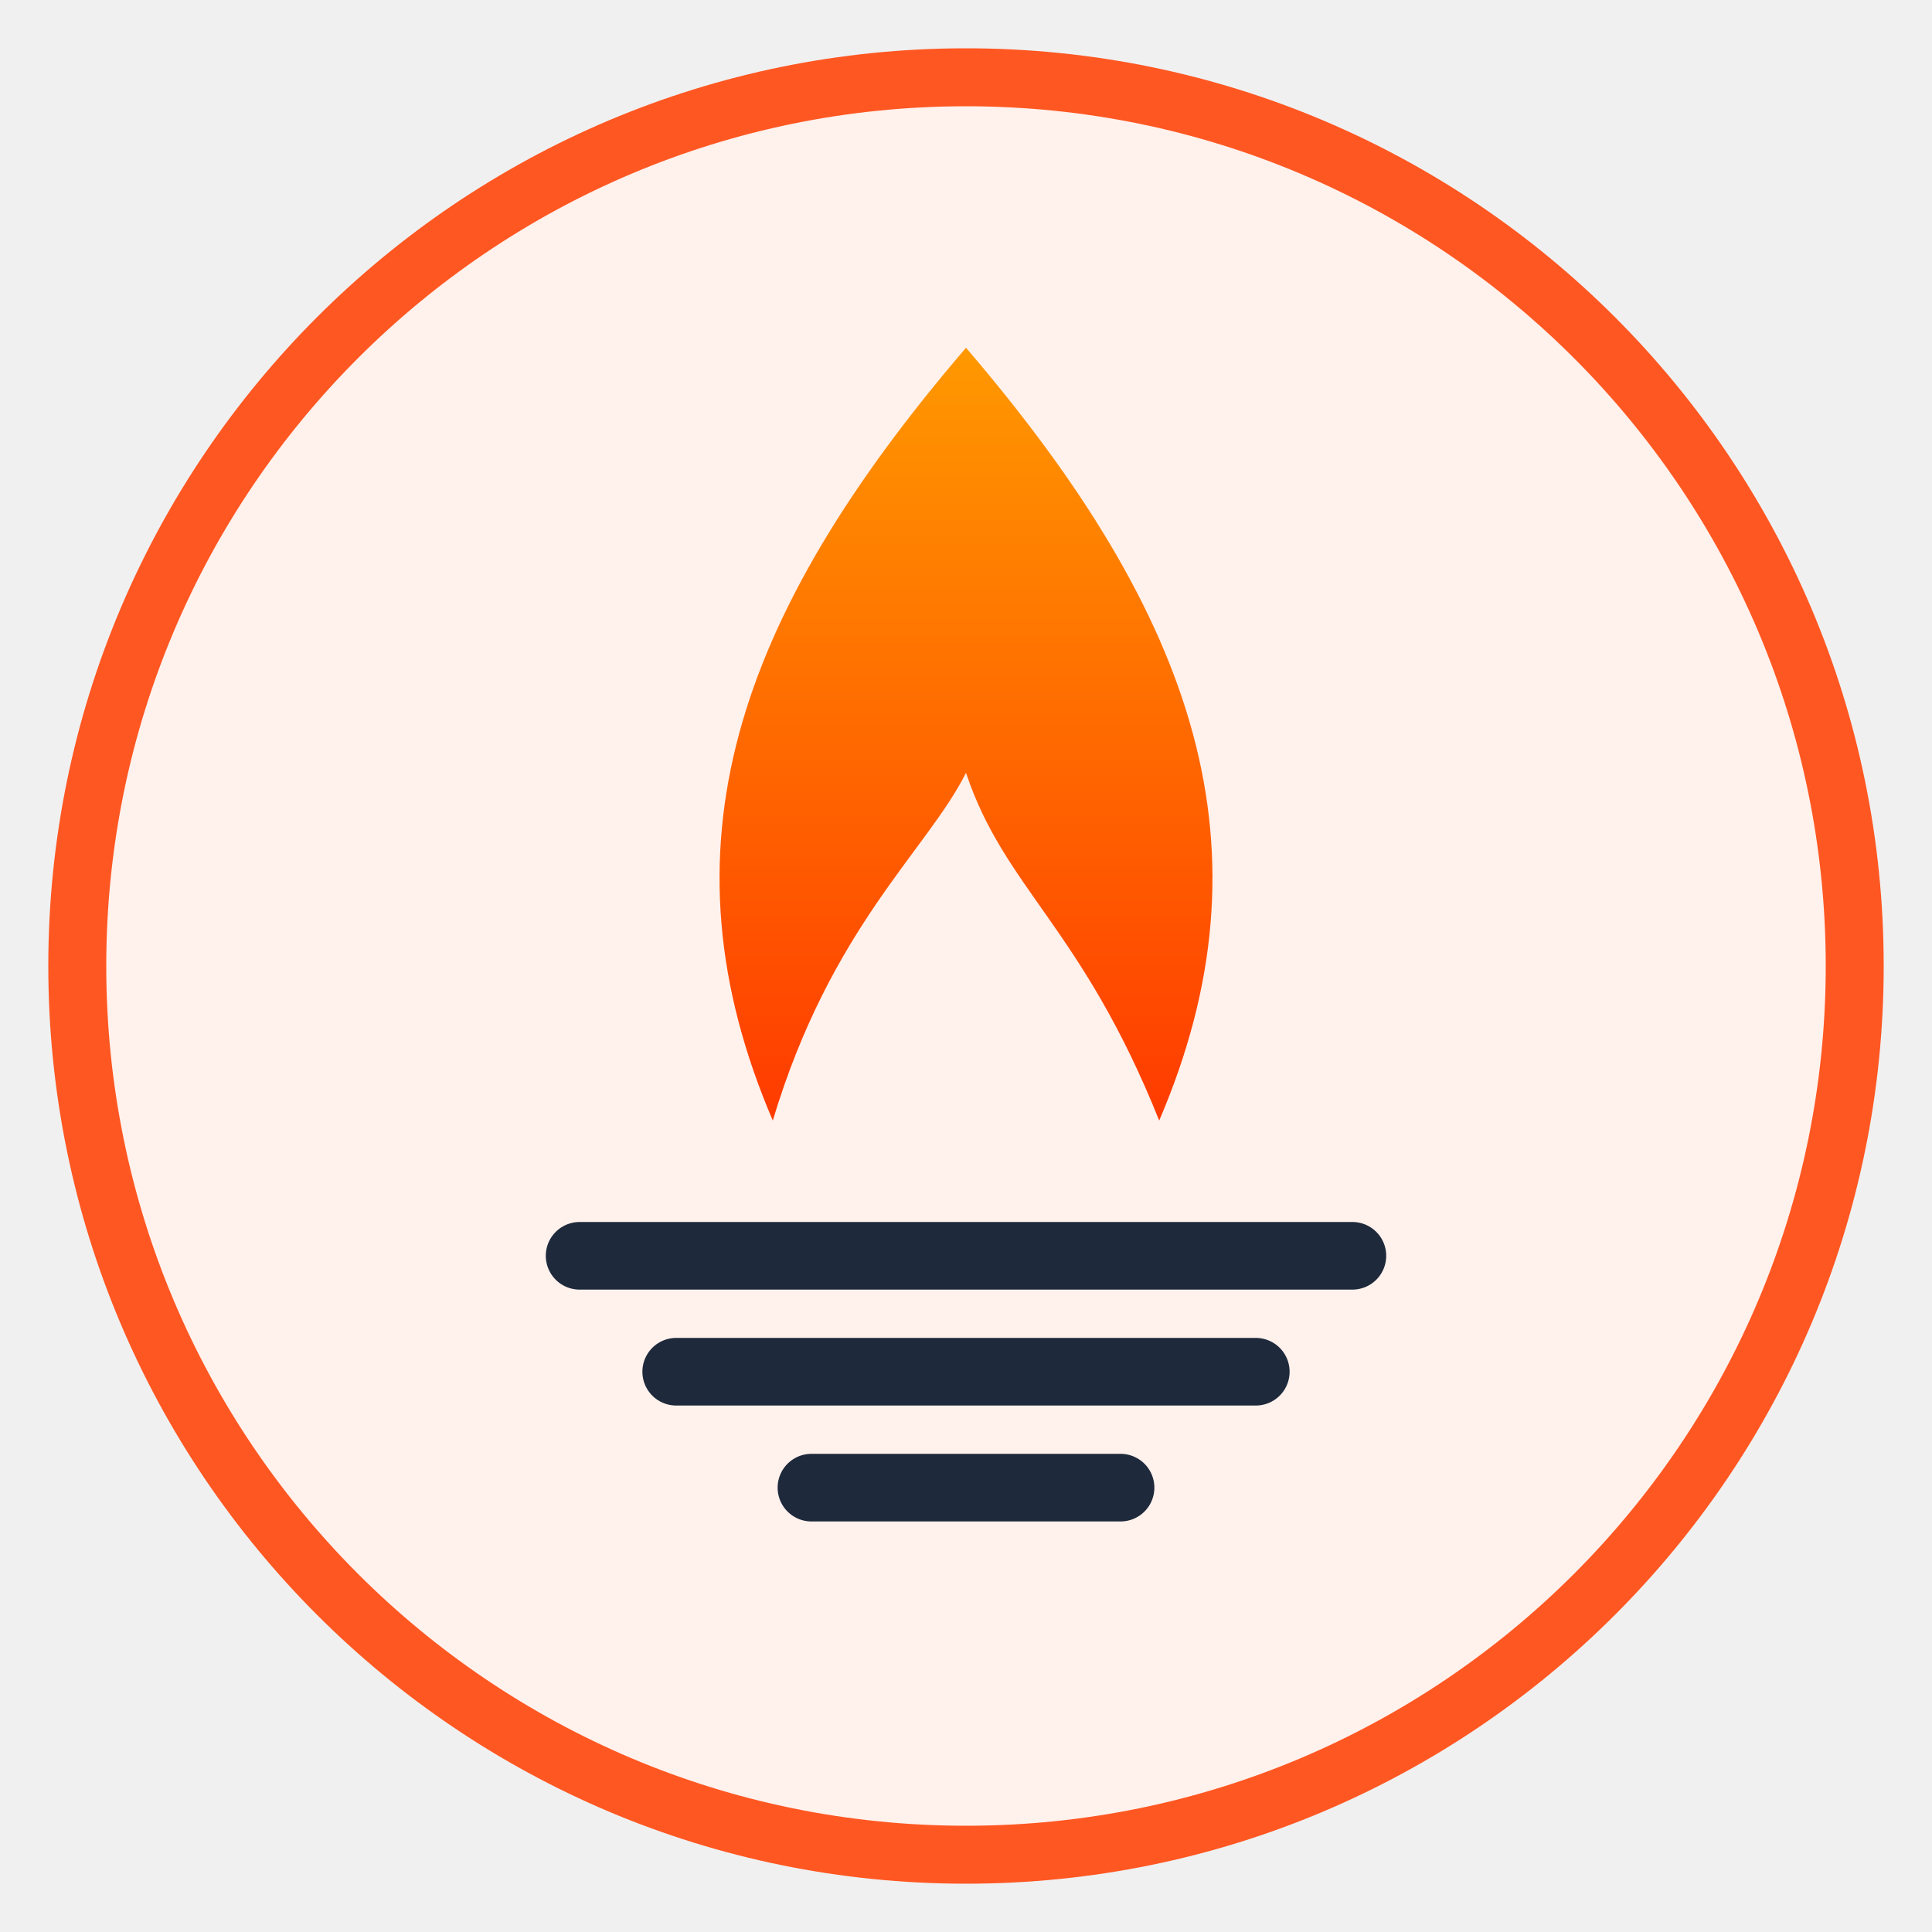
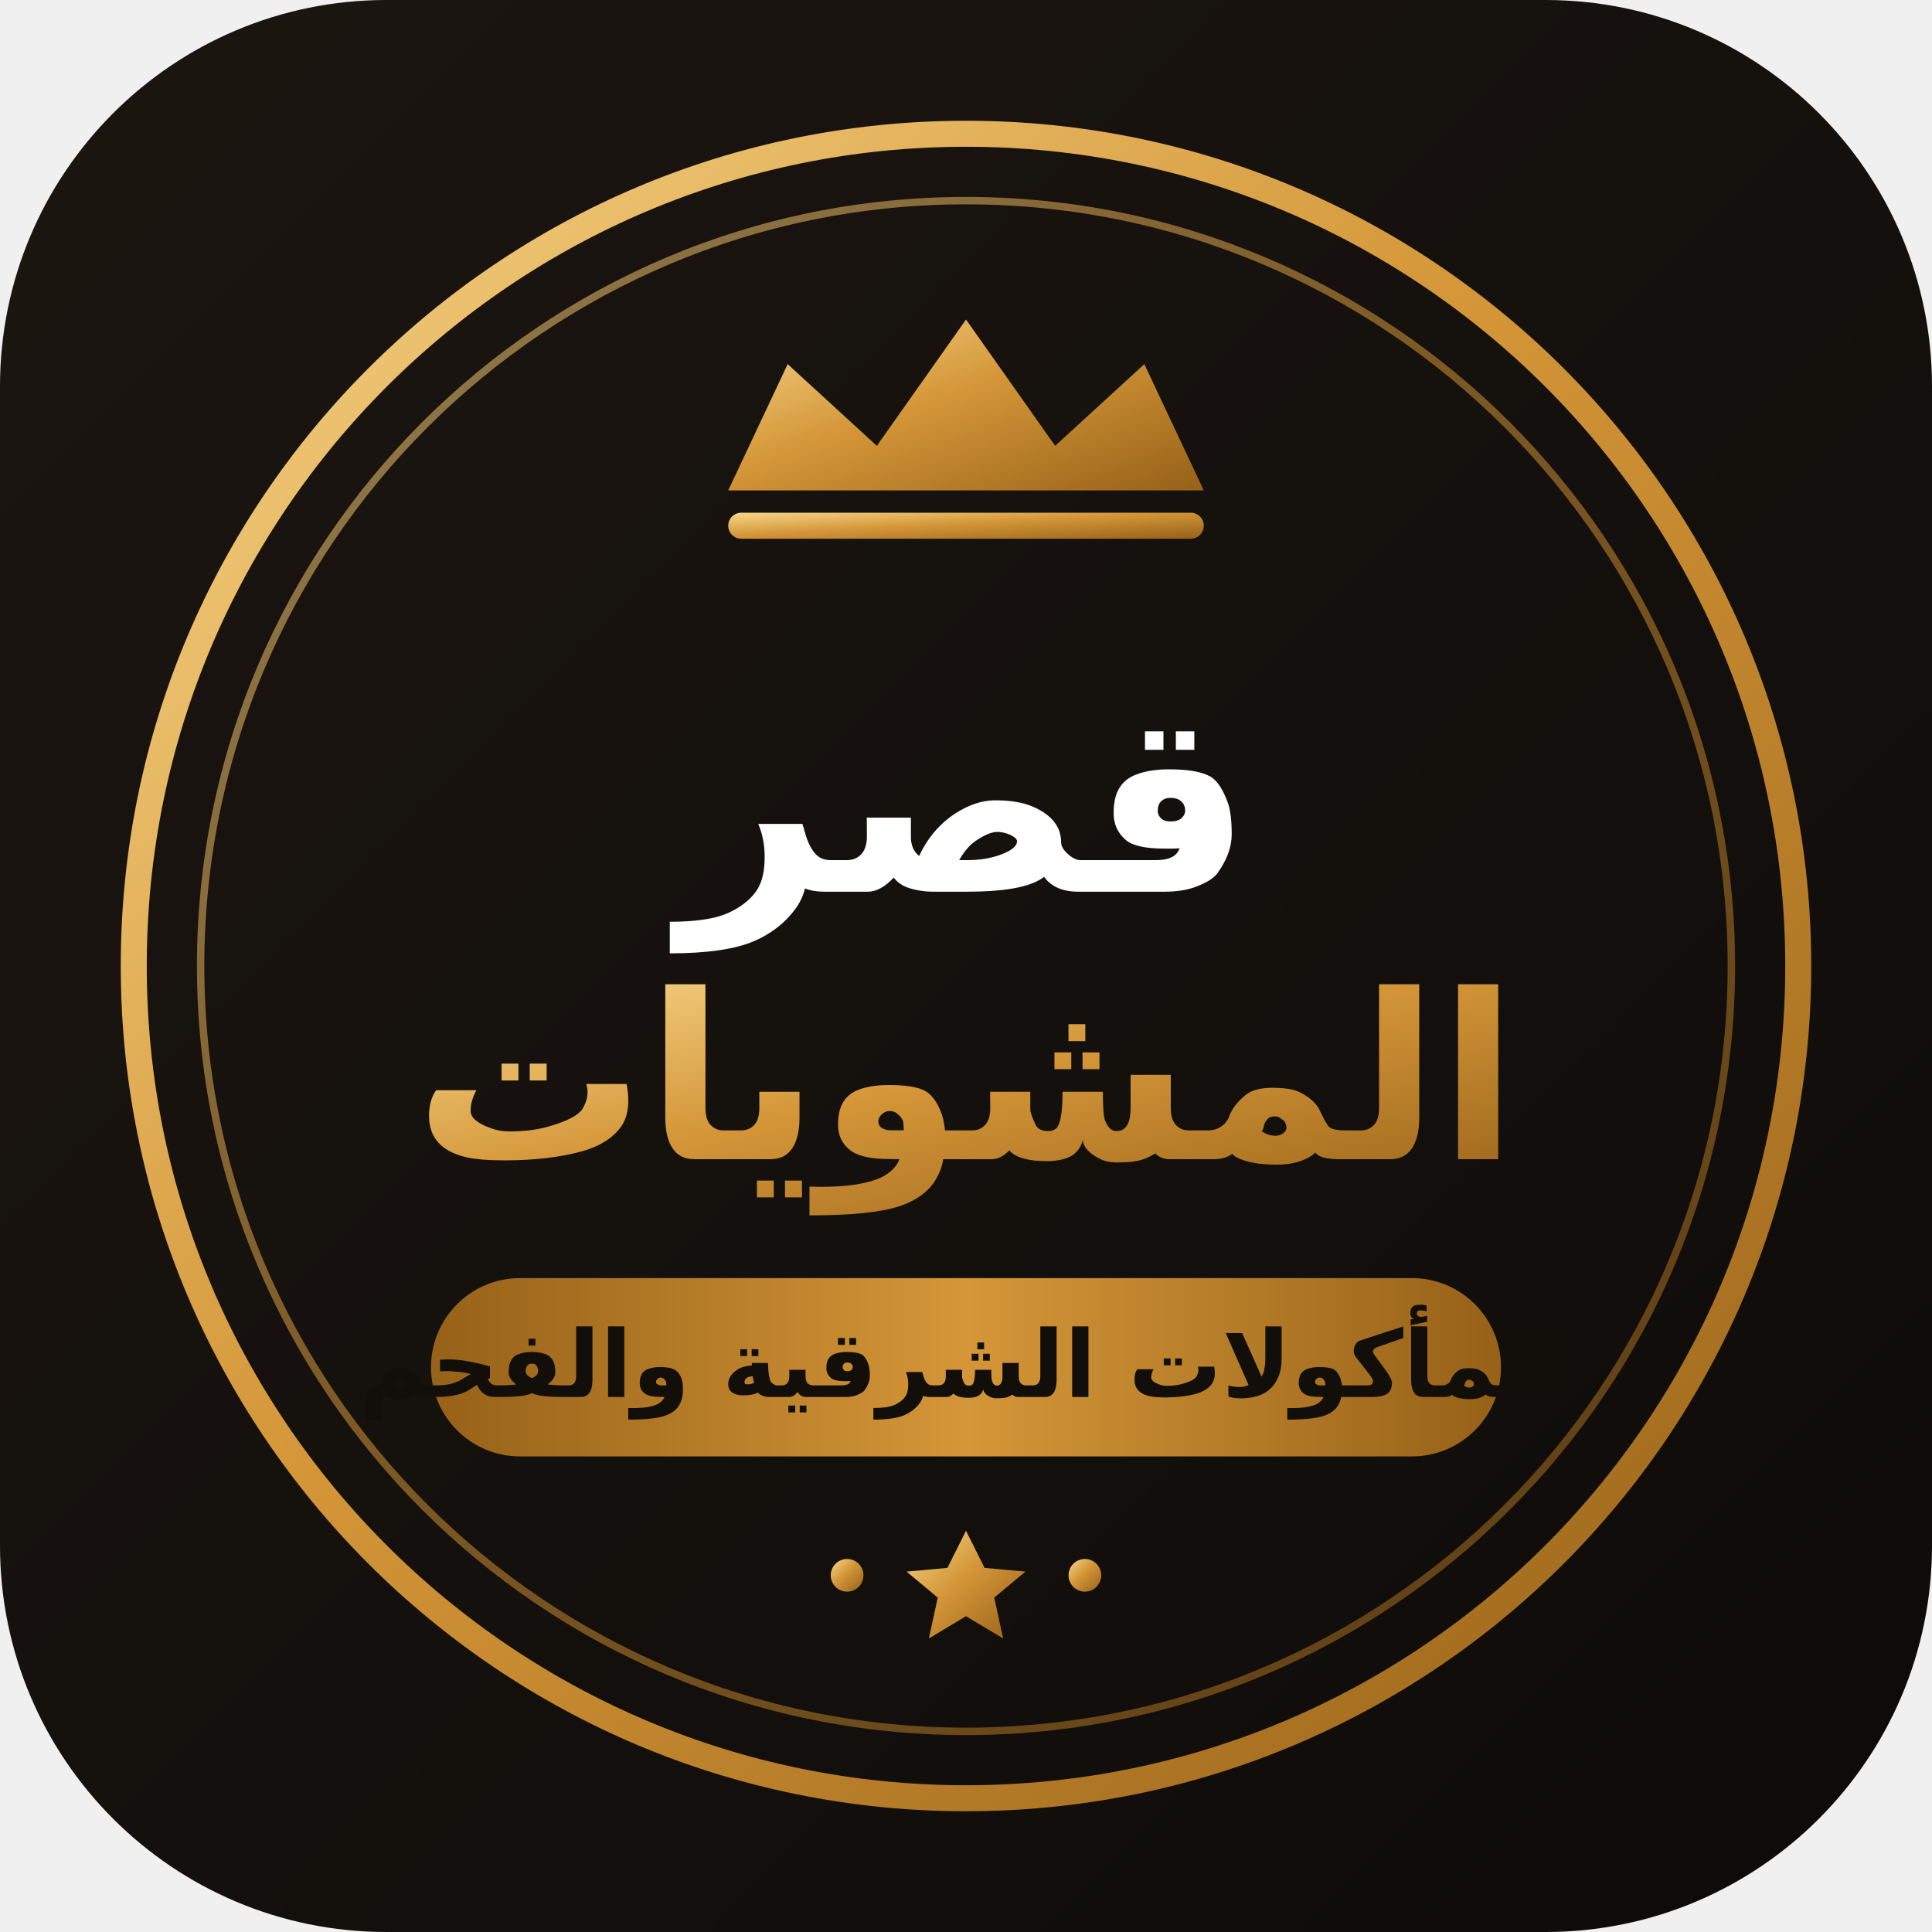
- <svg xmlns="http://www.w3.org/2000/svg" viewBox="0 0 100 100" width="100" height="100">
+ <svg xmlns="http://www.w3.org/2000/svg" viewBox="0 0 260 260" width="260" height="260">
  <defs>
-     <linearGradient id="fireGrad" x1="0%" y1="100%" x2="0%" y2="0%">
-       <stop offset="0%" stop-color="#ff3b00" />
-       <stop offset="100%" stop-color="#ff9800" />
+     <linearGradient id="bgGrad" x1="0%" y1="0%" x2="100%" y2="100%">
+       <stop offset="0%" stop-color="#1c1611" />
+       <stop offset="100%" stop-color="#0d0b09" />
+     </linearGradient>
+     <linearGradient id="royalGold" x1="0%" y1="0%" x2="100%" y2="100%">
+       <stop offset="0%" stop-color="#f7d78b" />
+       <stop offset="45%" stop-color="#d49638" />
+       <stop offset="100%" stop-color="#966118" />
+     </linearGradient>
+     <linearGradient id="ribbonGrad" x1="0%" y1="0%" x2="100%" y2="0%">
+       <stop offset="0%" stop-color="#966118" />
+       <stop offset="50%" stop-color="#d49638" />
+       <stop offset="100%" stop-color="#966118" />
    </linearGradient>
  </defs>
-   <circle cx="50" cy="50" r="46" fill="#fff1ec" stroke="#ff5722" stroke-width="3" />
-   <path d="M50 18 C38 32, 34 44, 40 58 C43 48, 48 44, 50 40 C52 46, 56 48, 60 58 C66 44, 62 32, 50 18 Z" fill="url(#fireGrad)" />
-   <path d="M30 65 L70 65 M35 71 L65 71 M42 77 L58 77" stroke="#1e293b" stroke-width="3.5" stroke-linecap="round" />
+   <rect width="260" height="260" rx="52" fill="url(#bgGrad)" />
+   <circle cx="130" cy="130" r="112" fill="none" stroke="url(#royalGold)" stroke-width="3.5" />
+   <circle cx="130" cy="130" r="103" fill="none" stroke="url(#royalGold)" stroke-width="1" opacity="0.55" />
+   <path d="M98 66 L106 49 L118 60 L130 43 L142 60 L154 49 L162 66 Z" fill="url(#royalGold)" />
+   <rect x="98" y="69" width="64" height="3.5" rx="1.75" fill="url(#royalGold)" />
+   <line x1="62" y1="84" x2="198" y2="84" stroke="url(#royalGold)" stroke-width="1.2" opacity="0.5" />
+   <text x="130" y="120" text-anchor="middle" fill="#ffffff" font-family="'Cairo', 'Segoe UI', Tahoma, sans-serif" font-weight="900" font-size="34" letter-spacing="0">
+     قصر
+   </text>
+   <text x="130" y="156" text-anchor="middle" fill="url(#royalGold)" font-family="'Cairo', 'Segoe UI', Tahoma, sans-serif" font-weight="900" font-size="31" letter-spacing="0">
+     المشويات
+   </text>
+   <rect x="58" y="172" width="144" height="24" rx="12" fill="url(#ribbonGrad)" />
+   <text x="130" y="188" text-anchor="middle" fill="#120e0a" font-family="'Cairo', 'Segoe UI', Tahoma, sans-serif" font-weight="900" font-size="12.5">
+     للمأكولات الشرقية والفحم
+   </text>
+   <circle cx="114" cy="212" r="2.2" fill="url(#royalGold)" />
+   <polygon points="130,206 132.5,211 138,211.5 133.8,215 135,220.5 130,217.5 125,220.5 126.2,215 122,211.5 127.5,211" fill="url(#royalGold)" />
+   <circle cx="146" cy="212" r="2.2" fill="url(#royalGold)" />
</svg>
